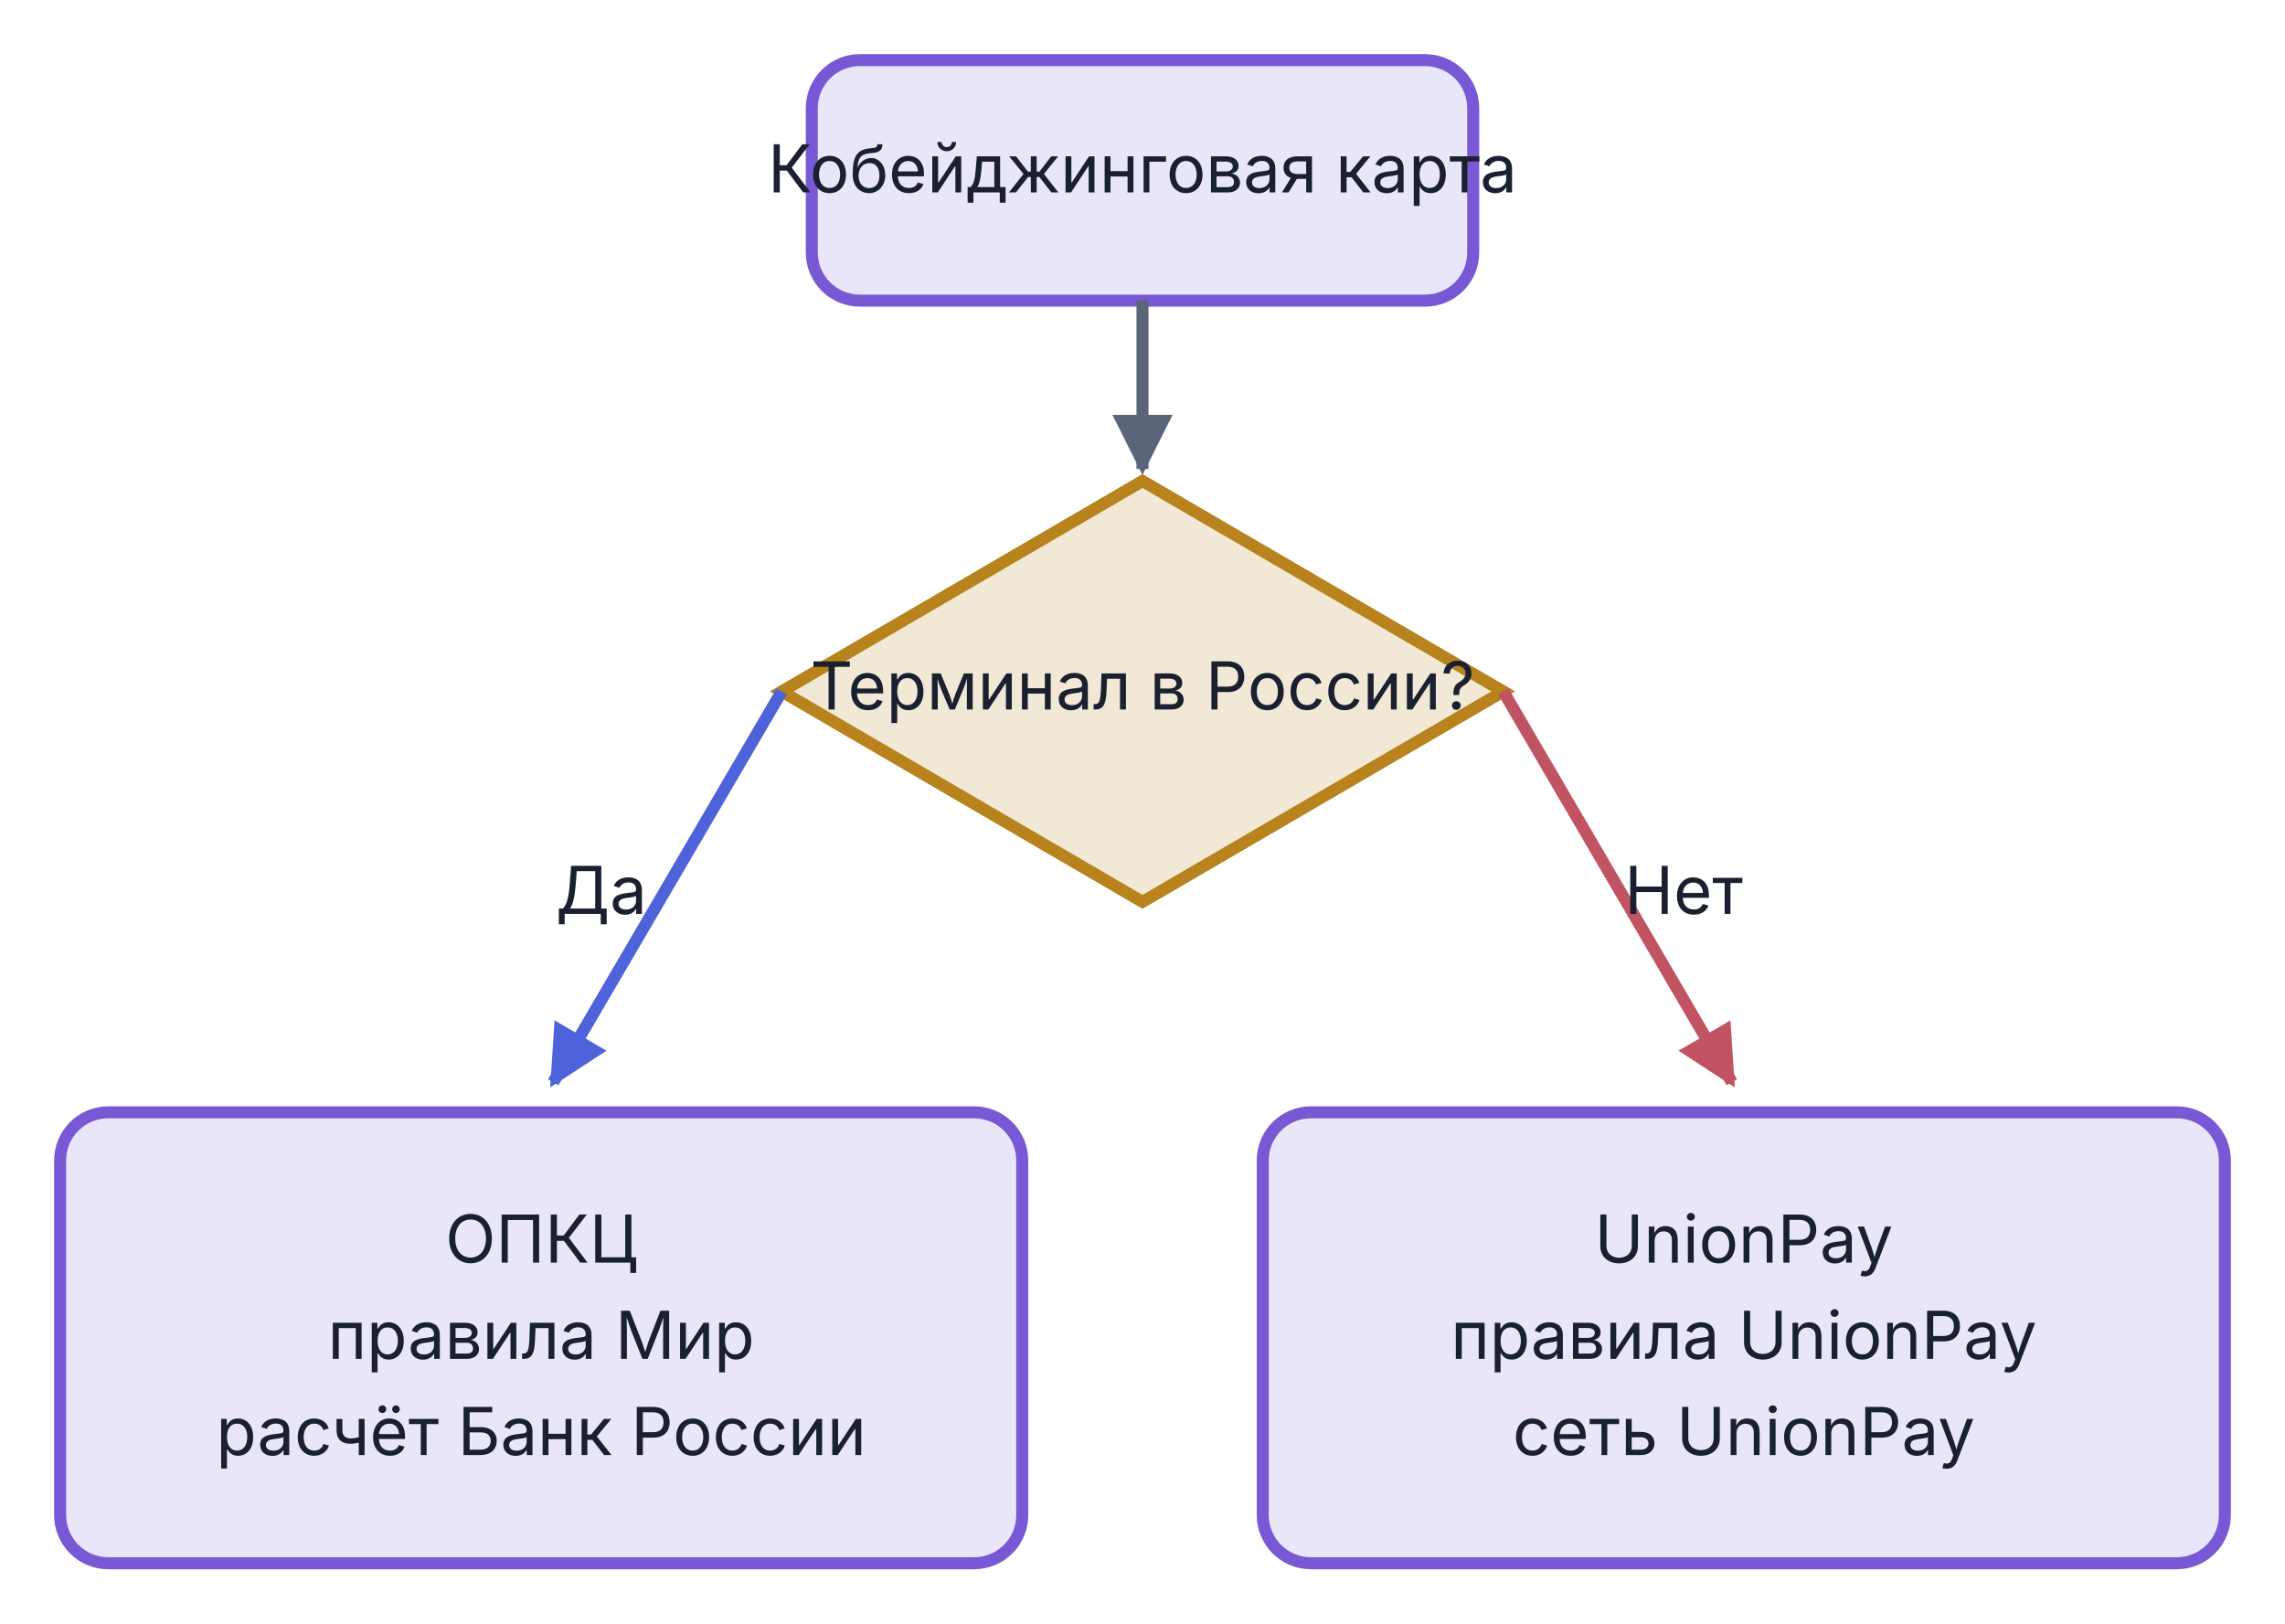
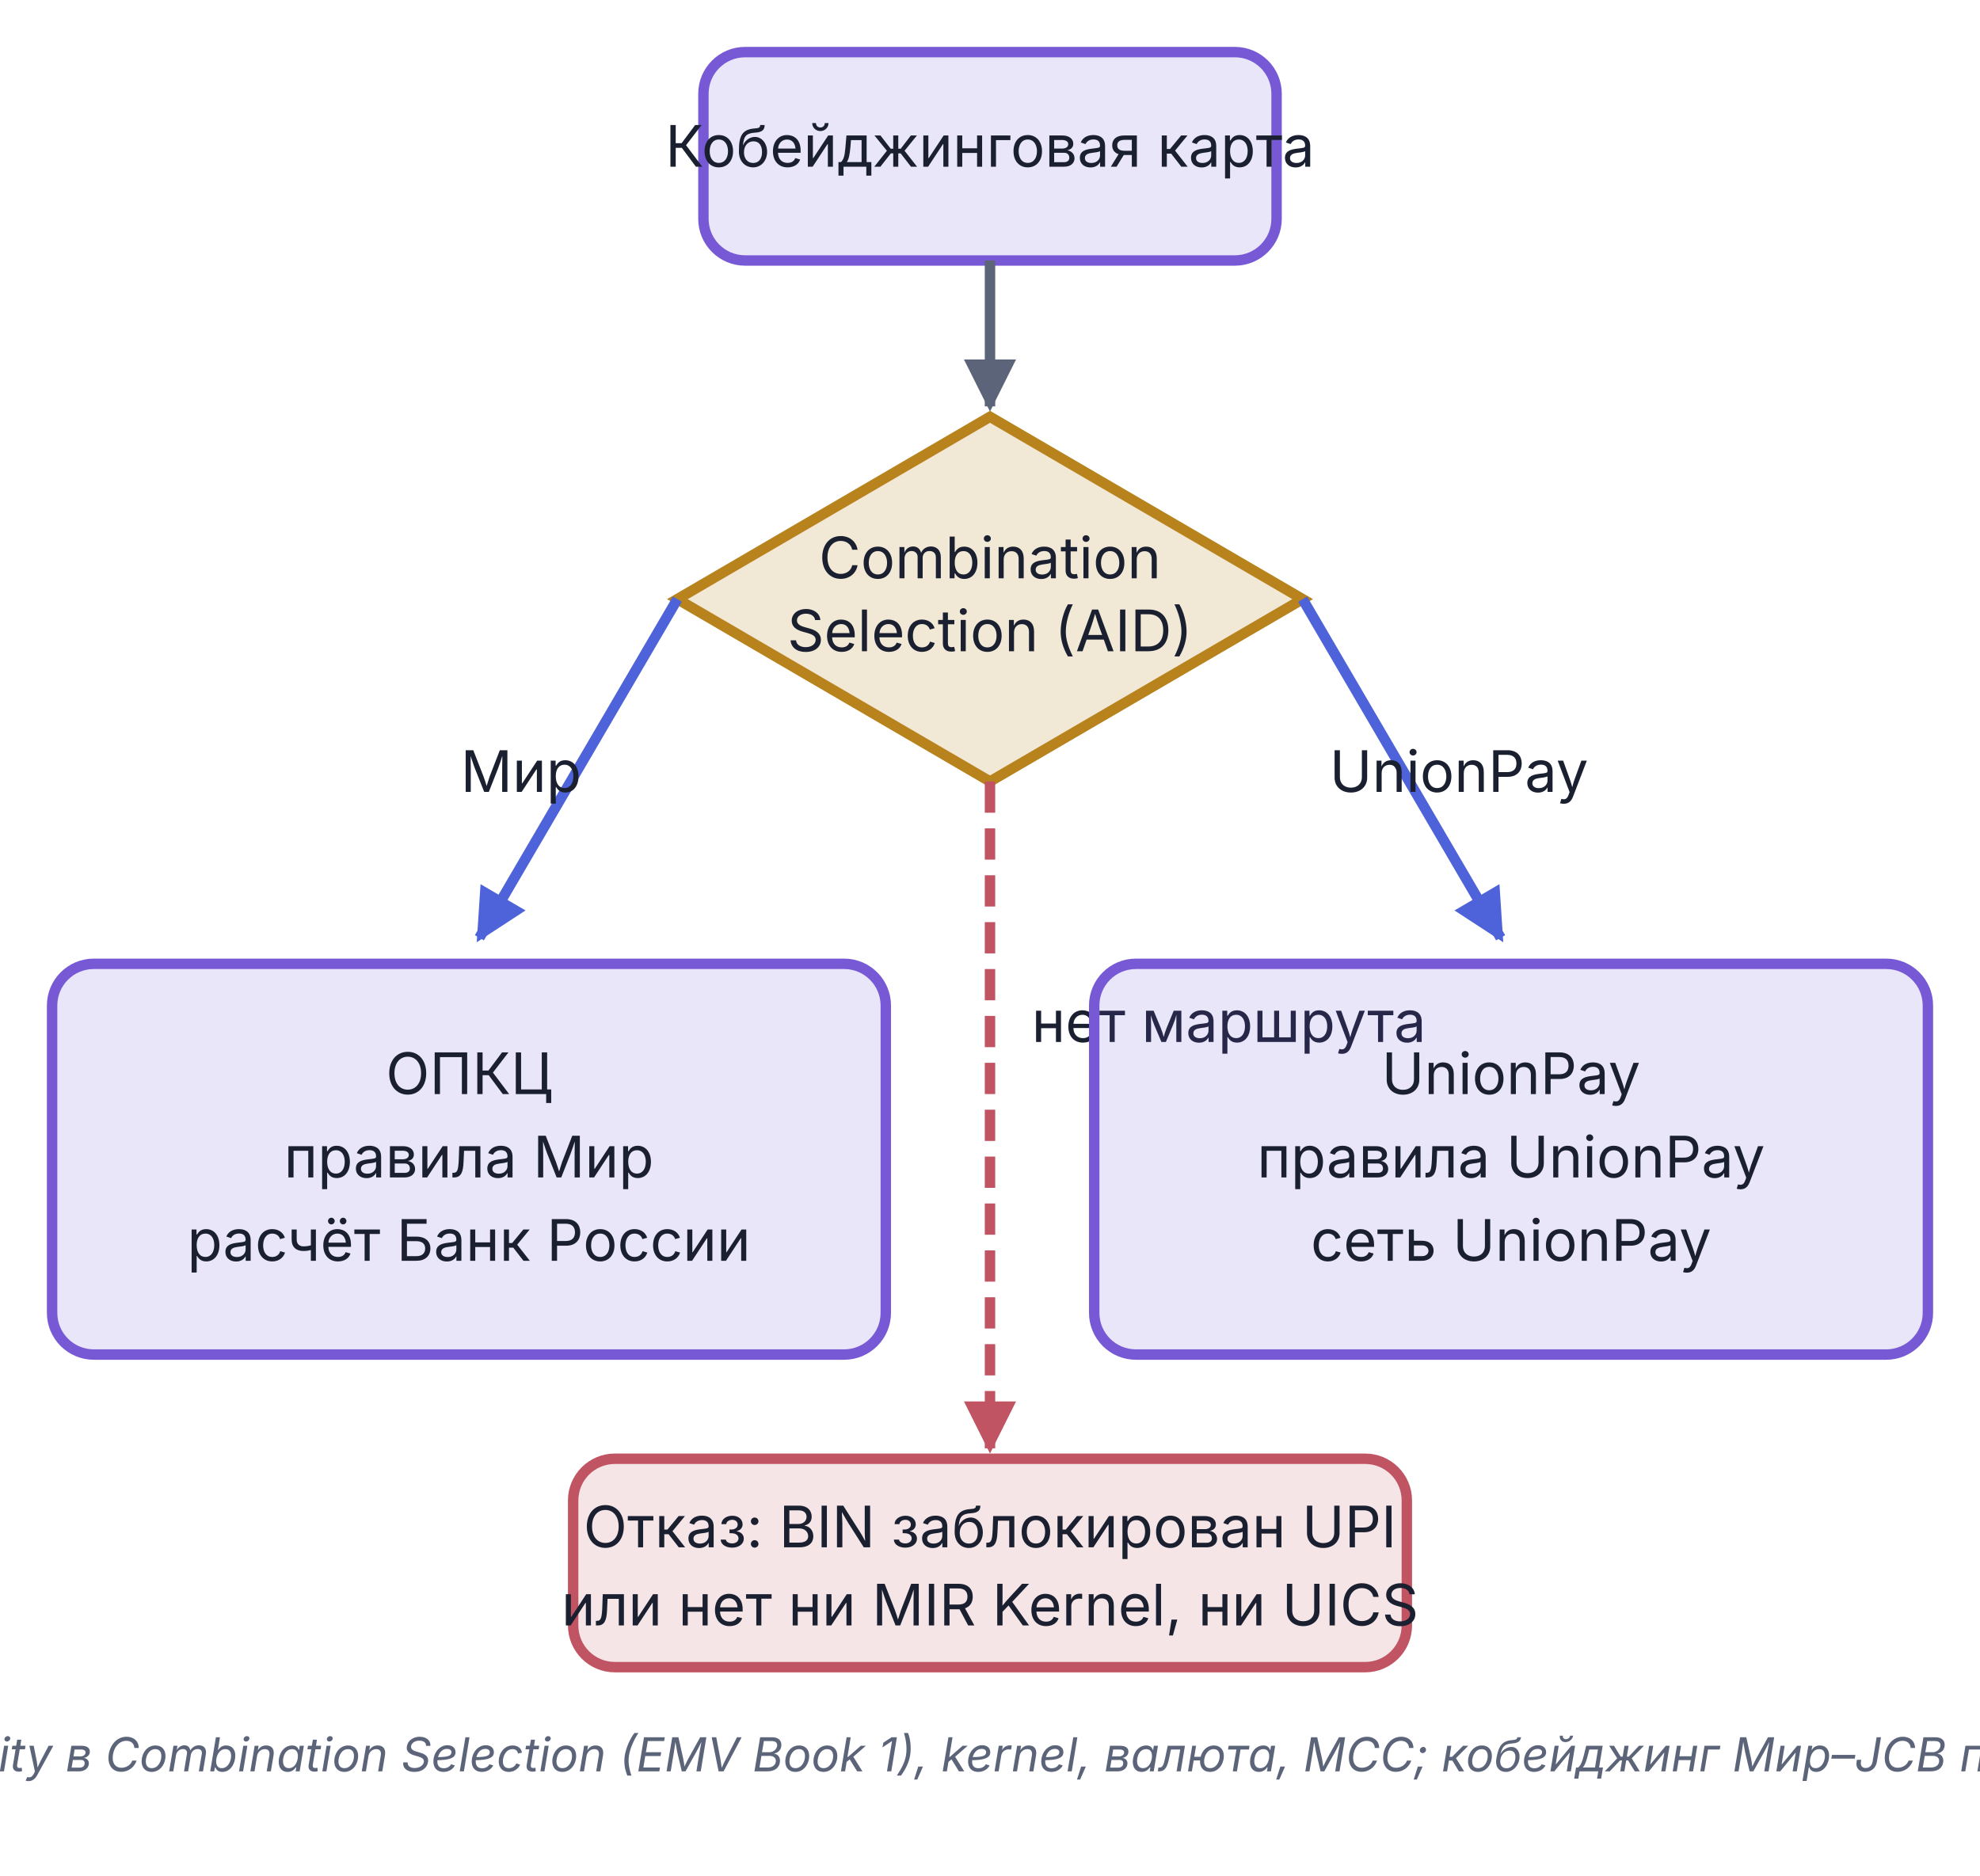
- <svg xmlns="http://www.w3.org/2000/svg" viewBox="0 0 380 270" width="380" height="270">
+ <svg xmlns="http://www.w3.org/2000/svg" viewBox="0 0 380 360" width="380" height="360">
  <defs>
    <marker id="arr-Muted" viewBox="0 0 10 10" refX="9" refY="5" markerWidth="5" markerHeight="5" orient="auto">
      <path d="M0,0 L10,5 L0,10 Z" fill="#5C647A" />
    </marker>
    <marker id="arr-AccentA" viewBox="0 0 10 10" refX="9" refY="5" markerWidth="5" markerHeight="5" orient="auto">
      <path d="M0,0 L10,5 L0,10 Z" fill="#4E63D9" />
    </marker>
    <marker id="arr-Bad" viewBox="0 0 10 10" refX="9" refY="5" markerWidth="5" markerHeight="5" orient="auto">
      <path d="M0,0 L10,5 L0,10 Z" fill="#C15462" />
    </marker>
  </defs>
  <rect x="135.0" y="10.0" width="110" height="40" rx="8" fill="#7759D6" fill-opacity="0.15" stroke="#7759D6" stroke-width="2" />
-   <text x="190.0" y="32.0" text-anchor="middle" font-family="Inter, -apple-system, BlinkMacSystemFont, 'Helvetica Neue', Arial, sans-serif" font-size="11.0" font-weight="normal" fill="#1A2030">Кобейджинговая карта</text>
+   <text x="190.0" y="32.0" text-anchor="middle" font-family="Inter, -apple-system, BlinkMacSystemFont, 'Helvetica Neue', Arial, sans-serif" font-size="11" font-weight="normal" fill="#1A2030">Кобейджинговая карта</text>
  <line x1="190.0" y1="50.0" x2="190.0" y2="78.0" stroke="#5C647A" stroke-width="2" marker-end="url(#arr-Muted)" />
  <polygon points="190.0,80.0 250.0,115.0 190.0,150.0 130.0,115.0" fill="#B8821C" fill-opacity="0.18" stroke="#B8821C" stroke-width="2" />
-   <text x="190.0" y="118.0" text-anchor="middle" font-family="Inter, -apple-system, BlinkMacSystemFont, 'Helvetica Neue', Arial, sans-serif" font-size="11.0" font-weight="normal" fill="#1A2030">Терминал в России?</text>
+   <text x="190.0" y="111.0" text-anchor="middle" font-family="Inter, -apple-system, BlinkMacSystemFont, 'Helvetica Neue', Arial, sans-serif" font-size="11" font-weight="normal" fill="#1A2030">Combination</text>
+   <text x="190.0" y="125.0" text-anchor="middle" font-family="Inter, -apple-system, BlinkMacSystemFont, 'Helvetica Neue', Arial, sans-serif" font-size="11" font-weight="normal" fill="#1A2030">Selection (AID)</text>
  <line x1="130.0" y1="115.0" x2="92.0" y2="180.0" stroke="#4E63D9" stroke-width="2" marker-end="url(#arr-AccentA)" />
-   <text x="100.0" y="152.0" text-anchor="middle" font-family="Inter, -apple-system, BlinkMacSystemFont, 'Helvetica Neue', Arial, sans-serif" font-size="11.0" fill="#1A2030">Да</text>
-   <line x1="250.0" y1="115.0" x2="288.0" y2="180.0" stroke="#C15462" stroke-width="2" marker-end="url(#arr-Bad)" />
-   <text x="280.0" y="152.0" text-anchor="middle" font-family="Inter, -apple-system, BlinkMacSystemFont, 'Helvetica Neue', Arial, sans-serif" font-size="11.0" fill="#1A2030">Нет</text>
+   <text x="100.0" y="152.0" text-anchor="middle" font-family="Inter, -apple-system, BlinkMacSystemFont, 'Helvetica Neue', Arial, sans-serif" font-size="11" fill="#1A2030">Мир</text>
+   <line x1="250.0" y1="115.0" x2="288.0" y2="180.0" stroke="#4E63D9" stroke-width="2" marker-end="url(#arr-AccentA)" />
+   <text x="280.0" y="152.0" text-anchor="middle" font-family="Inter, -apple-system, BlinkMacSystemFont, 'Helvetica Neue', Arial, sans-serif" font-size="11" fill="#1A2030">UnionPay</text>
+   <line x1="190.0" y1="150.0" x2="190.0" y2="278.0" stroke="#C15462" stroke-width="2" stroke-dasharray="6,3" marker-end="url(#arr-Bad)" />
+   <text x="198.0" y="200.0" text-anchor="start" font-family="Inter, -apple-system, BlinkMacSystemFont, 'Helvetica Neue', Arial, sans-serif" font-size="11" fill="#1A2030">нет маршрута</text>
  <rect x="10.0" y="185.0" width="160" height="75" rx="8" fill="#7759D6" fill-opacity="0.15" stroke="#7759D6" stroke-width="2" />
-   <text x="90.0" y="210.0" text-anchor="middle" font-family="Inter, -apple-system, BlinkMacSystemFont, 'Helvetica Neue', Arial, sans-serif" font-size="11.0" font-weight="normal" fill="#1A2030">ОПКЦ</text>
-   <text x="90.0" y="226.0" text-anchor="middle" font-family="Inter, -apple-system, BlinkMacSystemFont, 'Helvetica Neue', Arial, sans-serif" font-size="11.0" font-weight="normal" fill="#1A2030">правила Мир</text>
-   <text x="90.0" y="242.0" text-anchor="middle" font-family="Inter, -apple-system, BlinkMacSystemFont, 'Helvetica Neue', Arial, sans-serif" font-size="11.0" font-weight="normal" fill="#1A2030">расчёт Банк России</text>
+   <text x="90.0" y="210.0" text-anchor="middle" font-family="Inter, -apple-system, BlinkMacSystemFont, 'Helvetica Neue', Arial, sans-serif" font-size="11" font-weight="normal" fill="#1A2030">ОПКЦ</text>
+   <text x="90.0" y="226.0" text-anchor="middle" font-family="Inter, -apple-system, BlinkMacSystemFont, 'Helvetica Neue', Arial, sans-serif" font-size="11" font-weight="normal" fill="#1A2030">правила Мир</text>
+   <text x="90.0" y="242.0" text-anchor="middle" font-family="Inter, -apple-system, BlinkMacSystemFont, 'Helvetica Neue', Arial, sans-serif" font-size="11" font-weight="normal" fill="#1A2030">расчёт Банк России</text>
  <rect x="210.0" y="185.0" width="160" height="75" rx="8" fill="#7759D6" fill-opacity="0.15" stroke="#7759D6" stroke-width="2" />
-   <text x="290.0" y="210.0" text-anchor="middle" font-family="Inter, -apple-system, BlinkMacSystemFont, 'Helvetica Neue', Arial, sans-serif" font-size="11.0" font-weight="normal" fill="#1A2030">UnionPay</text>
-   <text x="290.0" y="226.0" text-anchor="middle" font-family="Inter, -apple-system, BlinkMacSystemFont, 'Helvetica Neue', Arial, sans-serif" font-size="11.0" font-weight="normal" fill="#1A2030">правила UnionPay</text>
-   <text x="290.0" y="242.0" text-anchor="middle" font-family="Inter, -apple-system, BlinkMacSystemFont, 'Helvetica Neue', Arial, sans-serif" font-size="11.0" font-weight="normal" fill="#1A2030">сеть UnionPay</text>
+   <text x="290.0" y="210.0" text-anchor="middle" font-family="Inter, -apple-system, BlinkMacSystemFont, 'Helvetica Neue', Arial, sans-serif" font-size="11" font-weight="normal" fill="#1A2030">UnionPay</text>
+   <text x="290.0" y="226.0" text-anchor="middle" font-family="Inter, -apple-system, BlinkMacSystemFont, 'Helvetica Neue', Arial, sans-serif" font-size="11" font-weight="normal" fill="#1A2030">правила UnionPay</text>
+   <text x="290.0" y="242.0" text-anchor="middle" font-family="Inter, -apple-system, BlinkMacSystemFont, 'Helvetica Neue', Arial, sans-serif" font-size="11" font-weight="normal" fill="#1A2030">сеть UnionPay</text>
+   <rect x="110.0" y="280.0" width="160" height="40" rx="8" fill="#C15462" fill-opacity="0.15" stroke="#C15462" stroke-width="2" />
+   <text x="190.0" y="297.0" text-anchor="middle" font-family="Inter, -apple-system, BlinkMacSystemFont, 'Helvetica Neue', Arial, sans-serif" font-size="11" font-weight="normal" fill="#1A2030">Отказ: BIN заблокирован UPI</text>
+   <text x="190.0" y="312.0" text-anchor="middle" font-family="Inter, -apple-system, BlinkMacSystemFont, 'Helvetica Neue', Arial, sans-serif" font-size="11" font-weight="normal" fill="#1A2030">или нет ни MIR Kernel, ни UICS</text>
+   <text x="190.0" y="340.0" text-anchor="middle" font-family="Inter, -apple-system, BlinkMacSystemFont, 'Helvetica Neue', Arial, sans-serif" font-size="9" font-style="italic" fill="#5C647A">критерий: AID priority в Combination Selection (EMV Book 1), kernel, валюта, MCC; кобейджинг Мир–JCB прекращён 03.2022</text>
</svg>
